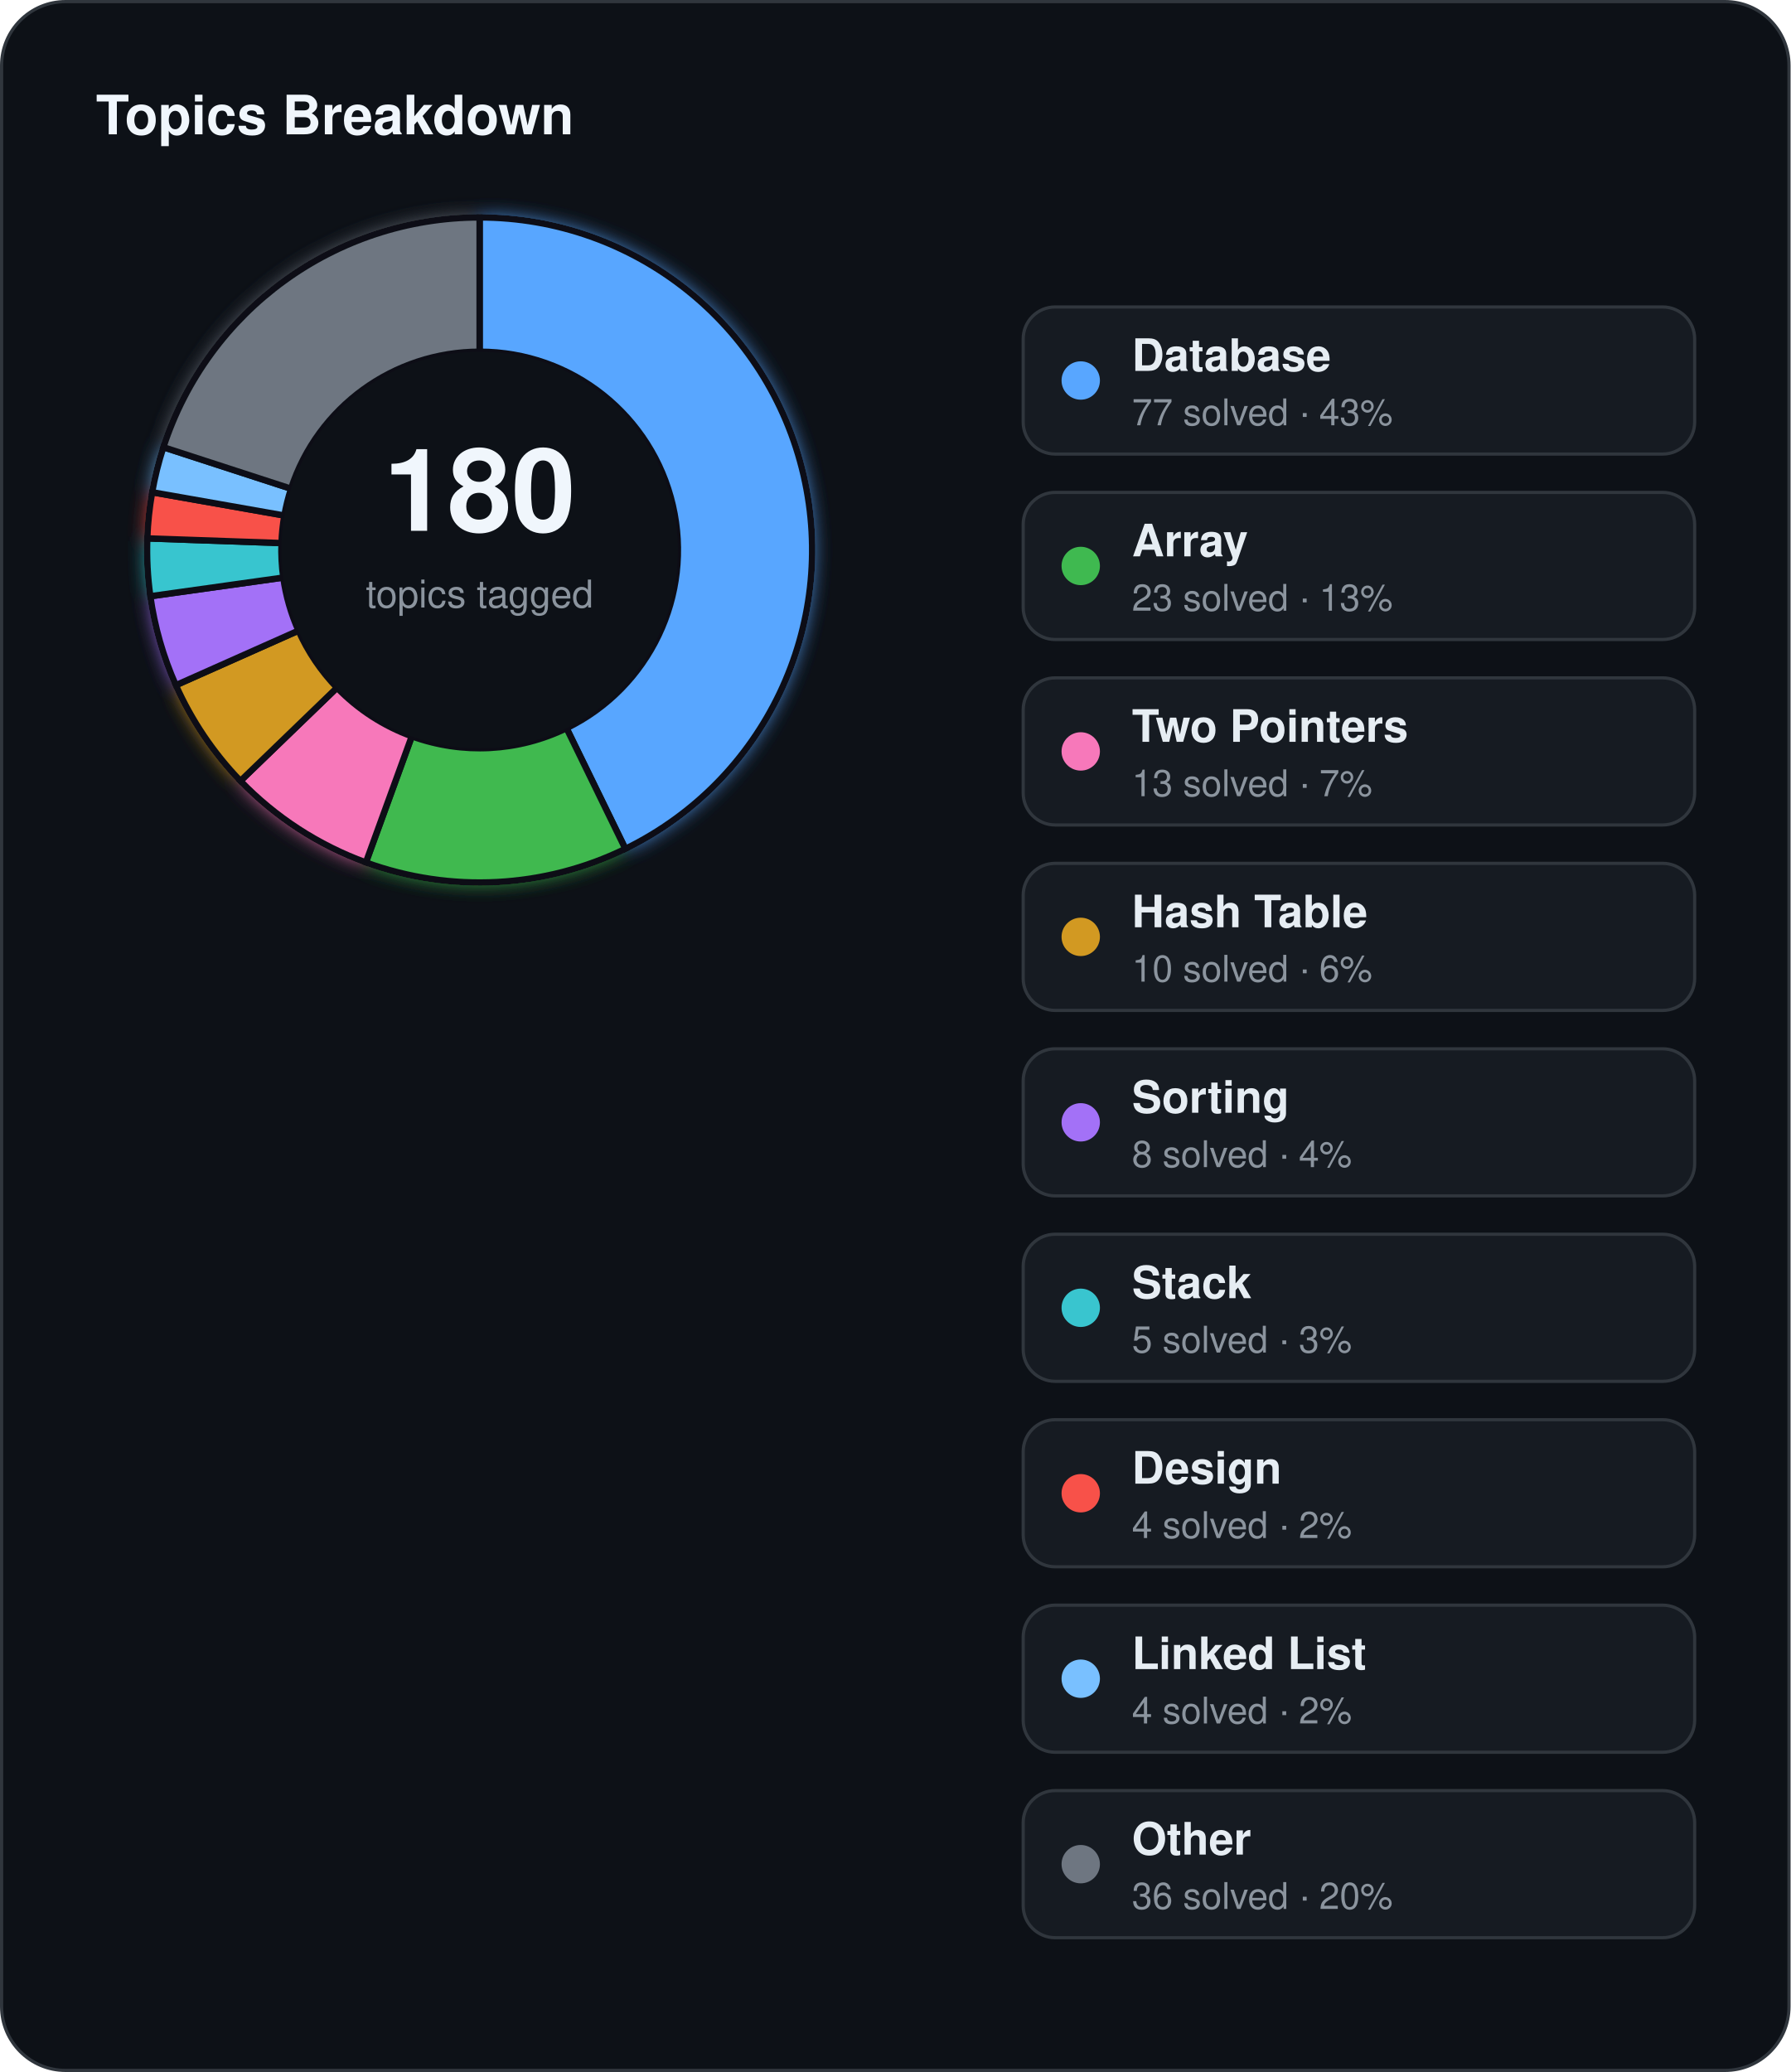
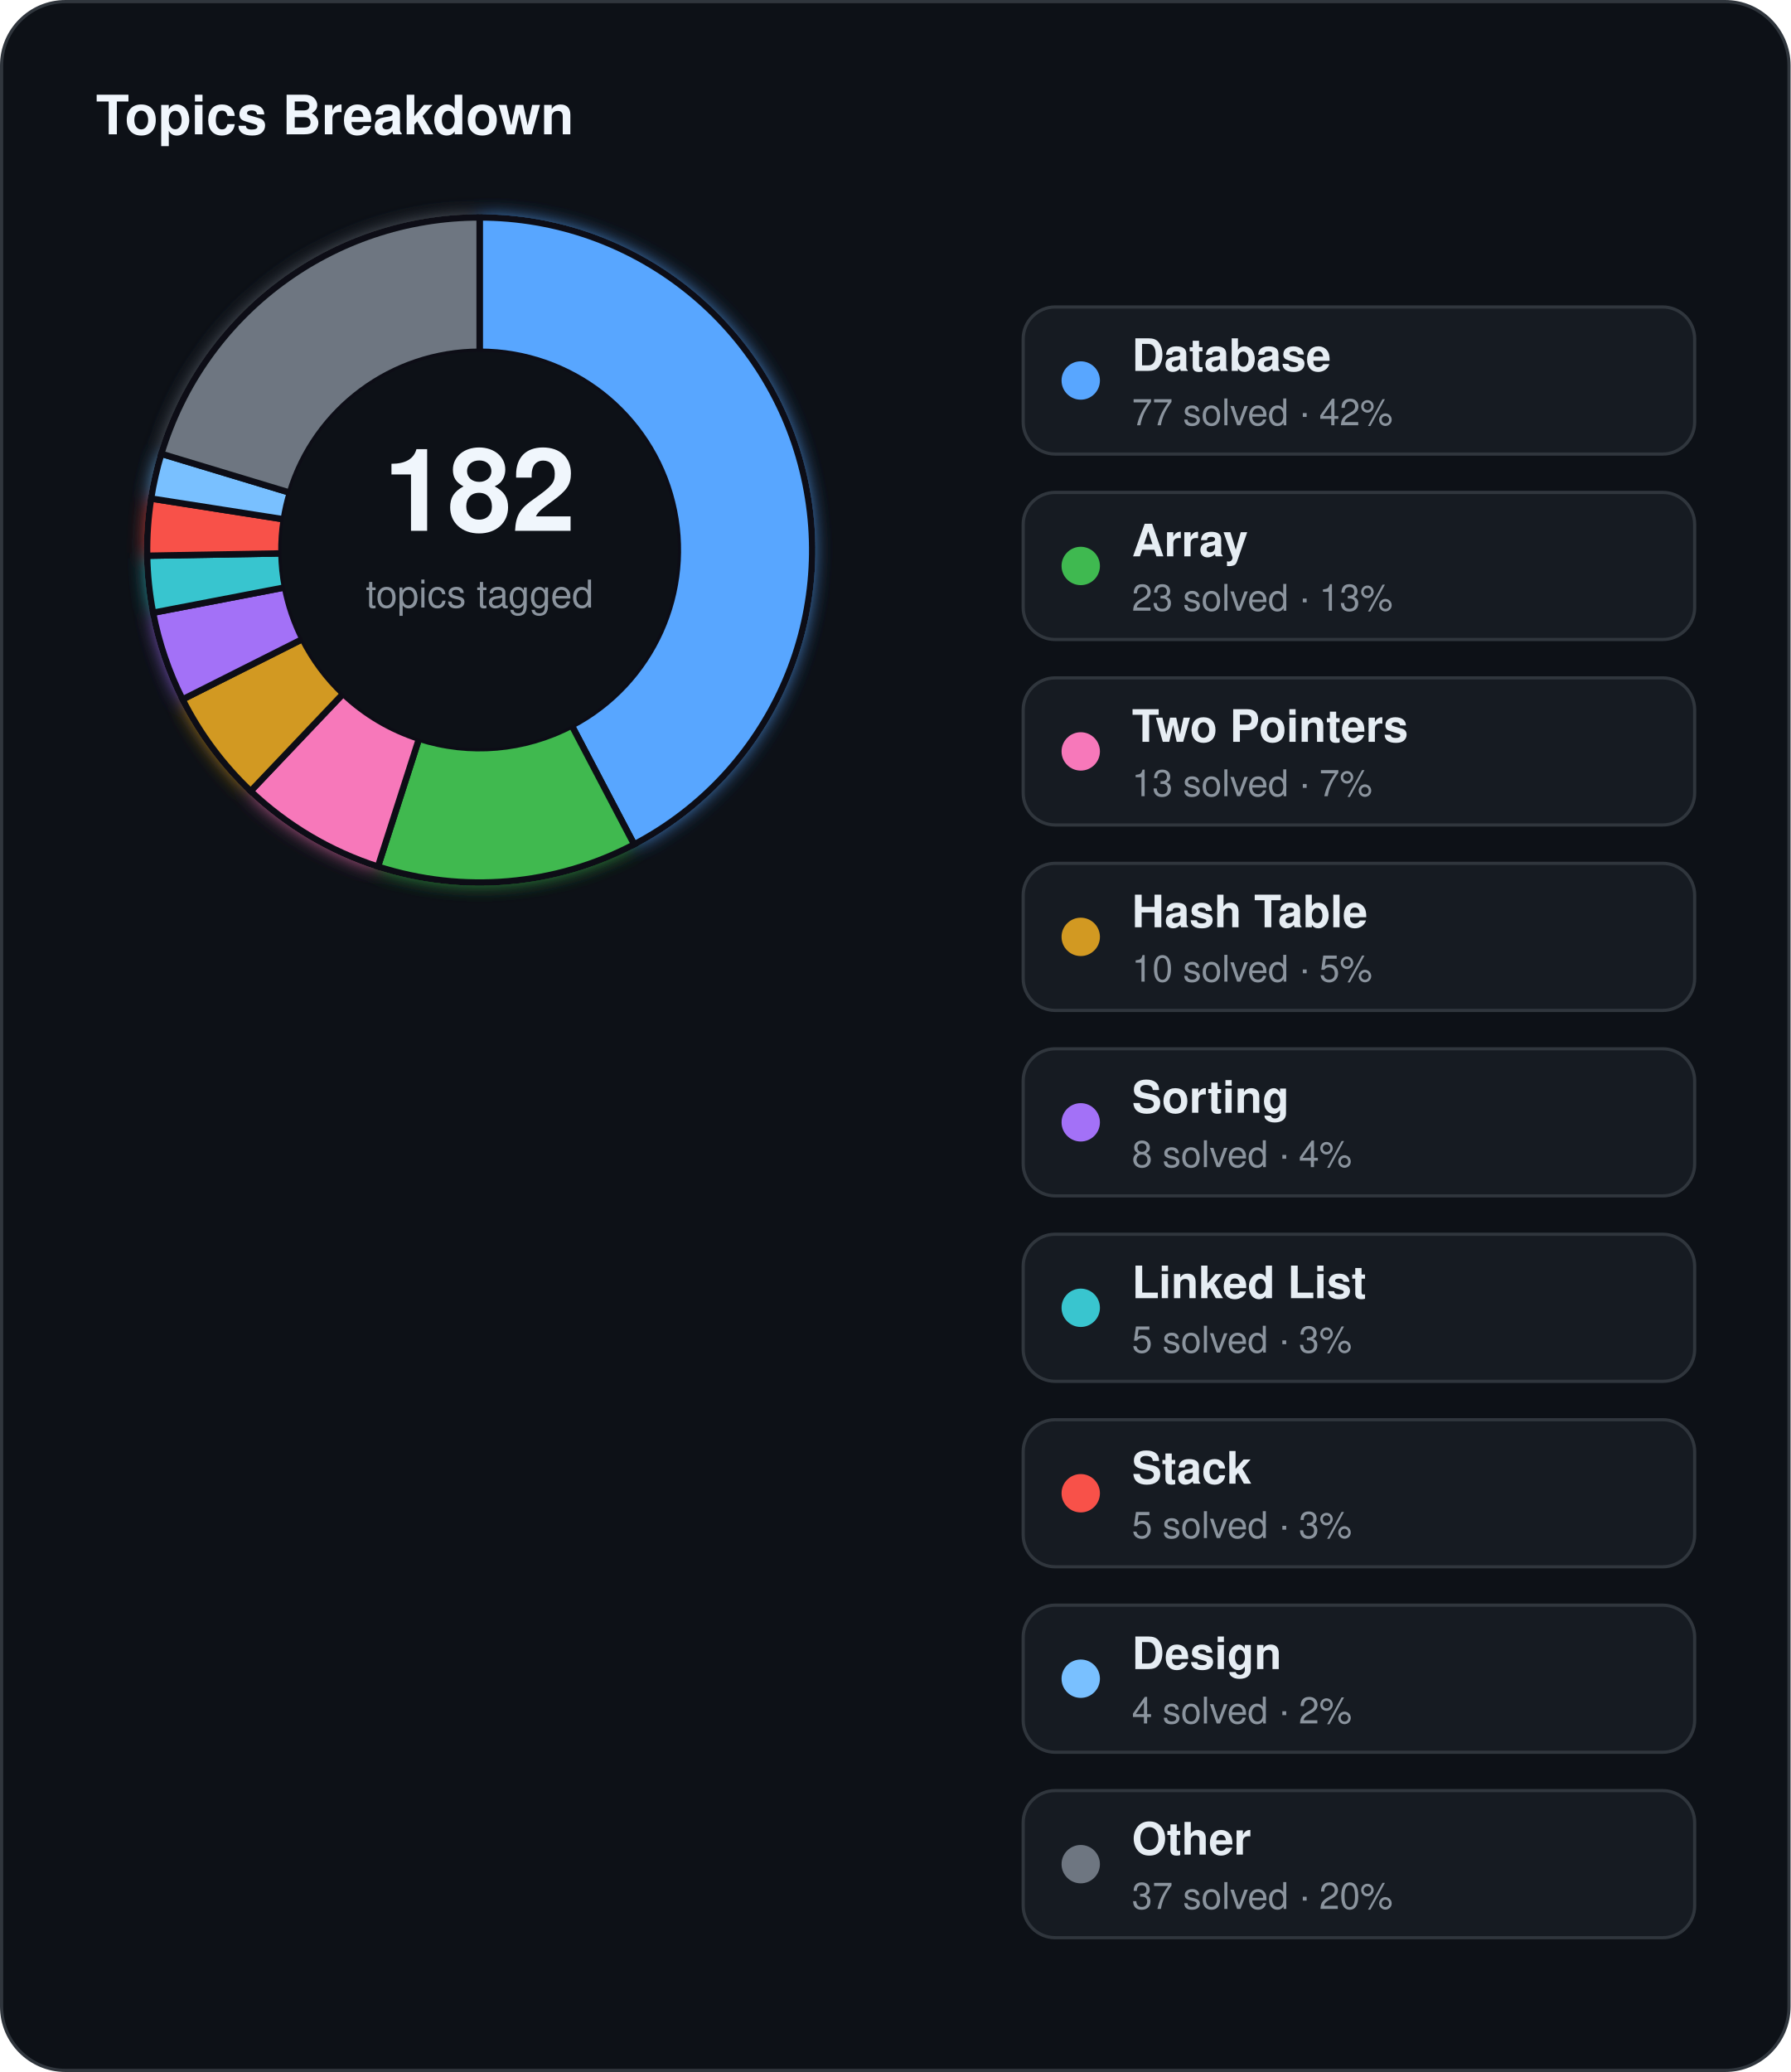
<svg xmlns="http://www.w3.org/2000/svg" width="560" height="648" viewBox="0 0 560 648">
  <defs>
    <filter id="topics-glow" x="-60%" y="-60%" width="220%" height="220%">
      <feGaussianBlur stdDeviation="3" result="blur" />
      <feMerge>
        <feMergeNode in="blur" />
        <feMergeNode in="SourceGraphic" />
      </feMerge>
    </filter>
  </defs>
  <rect x="0.5" y="0.5" width="559" height="647" rx="20" fill="#0d1117" stroke="#30363d" stroke-width="1" />
  <text x="30" y="42" fill="#f0f6fc" font-family="Segoe UI, Helvetica, Arial, sans-serif" font-size="17" font-weight="700">Topics Breakdown</text>
  <g filter="url(#topics-glow)">
-     <path d="M 150.00,68.00 A 104,104 0 0 1 195.59,265.47 L 177.18,227.73 A 62,62 0 0 0 150.00,110.00 Z" fill="#58a6ff" stroke="#0d1117" stroke-width="2" />
-     <path d="M 195.59,265.47 A 104,104 0 0 1 114.43,269.73 L 128.79,230.26 A 62,62 0 0 0 177.18,227.73 Z" fill="#3fb950" stroke="#0d1117" stroke-width="2" />
-     <path d="M 114.43,269.73 A 104,104 0 0 1 75.19,244.24 L 105.40,215.07 A 62,62 0 0 0 128.79,230.26 Z" fill="#f778ba" stroke="#0d1117" stroke-width="2" />
-     <path d="M 75.19,244.24 A 104,104 0 0 1 54.99,214.30 L 93.36,197.22 A 62,62 0 0 0 105.40,215.07 Z" fill="#d29922" stroke="#0d1117" stroke-width="2" />
-     <path d="M 54.99,214.30 A 104,104 0 0 1 47.01,186.47 L 88.60,180.63 A 62,62 0 0 0 93.36,197.22 Z" fill="#a371f7" stroke="#0d1117" stroke-width="2" />
-     <path d="M 47.01,186.47 A 104,104 0 0 1 46.06,168.37 L 88.04,169.84 A 62,62 0 0 0 88.60,180.63 Z" fill="#39c5cf" stroke="#0d1117" stroke-width="2" />
-     <path d="M 46.06,168.37 A 104,104 0 0 1 47.58,153.94 L 88.94,161.23 A 62,62 0 0 0 88.04,169.84 Z" fill="#f85149" stroke="#0d1117" stroke-width="2" />
-     <path d="M 47.58,153.94 A 104,104 0 0 1 51.09,139.86 L 91.03,152.84 A 62,62 0 0 0 88.94,161.23 Z" fill="#79c0ff" stroke="#0d1117" stroke-width="2" />
-     <path d="M 51.09,139.86 A 104,104 0 0 1 150.00,68.00 L 150.00,110.00 A 62,62 0 0 0 91.03,152.84 Z" fill="#6e7681" stroke="#0d1117" stroke-width="2" />
+     <path d="M 150.00,68.00 A 104,104 0 0 1 198.33,264.09 L 178.81,226.90 A 62,62 0 0 0 150.00,110.00 Z" fill="#58a6ff" stroke="#0d1117" stroke-width="2" />
+     <path d="M 198.33,264.09 A 104,104 0 0 1 118.20,271.02 L 131.04,231.03 A 62,62 0 0 0 178.81,226.90 Z" fill="#3fb950" stroke="#0d1117" stroke-width="2" />
+     <path d="M 118.20,271.02 A 104,104 0 0 1 78.39,247.42 L 107.31,216.96 A 62,62 0 0 0 131.04,231.03 Z" fill="#f778ba" stroke="#0d1117" stroke-width="2" />
+     <path d="M 78.39,247.42 A 104,104 0 0 1 57.09,218.73 L 94.61,199.86 A 62,62 0 0 0 107.31,216.96 Z" fill="#d29922" stroke="#0d1117" stroke-width="2" />
+     <path d="M 57.09,218.73 A 104,104 0 0 1 47.87,191.63 L 89.11,183.70 A 62,62 0 0 0 94.61,199.86 Z" fill="#a371f7" stroke="#0d1117" stroke-width="2" />
+     <path d="M 47.87,191.63 A 104,104 0 0 1 46.02,173.80 L 88.01,173.07 A 62,62 0 0 0 89.11,183.70 Z" fill="#39c5cf" stroke="#0d1117" stroke-width="2" />
+     <path d="M 46.02,173.80 A 104,104 0 0 1 47.25,155.91 L 88.75,162.41 A 62,62 0 0 0 88.01,173.07 Z" fill="#f85149" stroke="#0d1117" stroke-width="2" />
+     <path d="M 47.25,155.91 A 104,104 0 0 1 50.45,141.92 L 90.65,154.07 A 62,62 0 0 0 88.75,162.41 Z" fill="#79c0ff" stroke="#0d1117" stroke-width="2" />
+     <path d="M 50.45,141.92 A 104,104 0 0 1 150.00,68.00 L 150.00,110.00 A 62,62 0 0 0 90.65,154.07 Z" fill="#6e7681" stroke="#0d1117" stroke-width="2" />
  </g>
  <circle cx="150" cy="172" r="62" fill="#0d1117" />
-   <text x="150" y="166" text-anchor="middle" fill="#f0f6fc" font-family="Segoe UI, Helvetica, Arial, sans-serif" font-size="36" font-weight="700">180</text>
+   <text x="150" y="166" text-anchor="middle" fill="#f0f6fc" font-family="Segoe UI, Helvetica, Arial, sans-serif" font-size="36" font-weight="700">182</text>
  <text x="150" y="190" text-anchor="middle" fill="#8b949e" font-family="Segoe UI, Helvetica, Arial, sans-serif" font-size="12">topics tagged</text>
  <rect x="320" y="96" width="210" height="46" rx="10" fill="#161b22" stroke="#30363d" stroke-width="1" />
  <circle cx="338" cy="119" r="6" fill="#58a6ff" />
  <text x="354" y="116" fill="#e6edf3" font-family="Segoe UI, Helvetica, Arial, sans-serif" font-size="14" font-weight="600">Database</text>
-   <text x="354" y="133" fill="#8b949e" font-family="Segoe UI, Helvetica, Arial, sans-serif" font-size="11.5">77 solved · 43%</text>
+   <text x="354" y="133" fill="#8b949e" font-family="Segoe UI, Helvetica, Arial, sans-serif" font-size="11.5">77 solved · 42%</text>
  <rect x="320" y="154" width="210" height="46" rx="10" fill="#161b22" stroke="#30363d" stroke-width="1" />
  <circle cx="338" cy="177" r="6" fill="#3fb950" />
  <text x="354" y="174" fill="#e6edf3" font-family="Segoe UI, Helvetica, Arial, sans-serif" font-size="14" font-weight="600">Array</text>
  <text x="354" y="191" fill="#8b949e" font-family="Segoe UI, Helvetica, Arial, sans-serif" font-size="11.5">23 solved · 13%</text>
  <rect x="320" y="212" width="210" height="46" rx="10" fill="#161b22" stroke="#30363d" stroke-width="1" />
  <circle cx="338" cy="235" r="6" fill="#f778ba" />
  <text x="354" y="232" fill="#e6edf3" font-family="Segoe UI, Helvetica, Arial, sans-serif" font-size="14" font-weight="600">Two Pointers</text>
  <text x="354" y="249" fill="#8b949e" font-family="Segoe UI, Helvetica, Arial, sans-serif" font-size="11.5">13 solved · 7%</text>
  <rect x="320" y="270" width="210" height="46" rx="10" fill="#161b22" stroke="#30363d" stroke-width="1" />
  <circle cx="338" cy="293" r="6" fill="#d29922" />
  <text x="354" y="290" fill="#e6edf3" font-family="Segoe UI, Helvetica, Arial, sans-serif" font-size="14" font-weight="600">Hash Table</text>
-   <text x="354" y="307" fill="#8b949e" font-family="Segoe UI, Helvetica, Arial, sans-serif" font-size="11.5">10 solved · 6%</text>
+   <text x="354" y="307" fill="#8b949e" font-family="Segoe UI, Helvetica, Arial, sans-serif" font-size="11.5">10 solved · 5%</text>
  <rect x="320" y="328" width="210" height="46" rx="10" fill="#161b22" stroke="#30363d" stroke-width="1" />
  <circle cx="338" cy="351" r="6" fill="#a371f7" />
  <text x="354" y="348" fill="#e6edf3" font-family="Segoe UI, Helvetica, Arial, sans-serif" font-size="14" font-weight="600">Sorting</text>
  <text x="354" y="365" fill="#8b949e" font-family="Segoe UI, Helvetica, Arial, sans-serif" font-size="11.5">8 solved · 4%</text>
  <rect x="320" y="386" width="210" height="46" rx="10" fill="#161b22" stroke="#30363d" stroke-width="1" />
  <circle cx="338" cy="409" r="6" fill="#39c5cf" />
-   <text x="354" y="406" fill="#e6edf3" font-family="Segoe UI, Helvetica, Arial, sans-serif" font-size="14" font-weight="600">Stack</text>
+   <text x="354" y="406" fill="#e6edf3" font-family="Segoe UI, Helvetica, Arial, sans-serif" font-size="14" font-weight="600">Linked List</text>
  <text x="354" y="423" fill="#8b949e" font-family="Segoe UI, Helvetica, Arial, sans-serif" font-size="11.5">5 solved · 3%</text>
  <rect x="320" y="444" width="210" height="46" rx="10" fill="#161b22" stroke="#30363d" stroke-width="1" />
  <circle cx="338" cy="467" r="6" fill="#f85149" />
-   <text x="354" y="464" fill="#e6edf3" font-family="Segoe UI, Helvetica, Arial, sans-serif" font-size="14" font-weight="600">Design</text>
-   <text x="354" y="481" fill="#8b949e" font-family="Segoe UI, Helvetica, Arial, sans-serif" font-size="11.5">4 solved · 2%</text>
+   <text x="354" y="464" fill="#e6edf3" font-family="Segoe UI, Helvetica, Arial, sans-serif" font-size="14" font-weight="600">Stack</text>
+   <text x="354" y="481" fill="#8b949e" font-family="Segoe UI, Helvetica, Arial, sans-serif" font-size="11.5">5 solved · 3%</text>
  <rect x="320" y="502" width="210" height="46" rx="10" fill="#161b22" stroke="#30363d" stroke-width="1" />
  <circle cx="338" cy="525" r="6" fill="#79c0ff" />
-   <text x="354" y="522" fill="#e6edf3" font-family="Segoe UI, Helvetica, Arial, sans-serif" font-size="14" font-weight="600">Linked List</text>
+   <text x="354" y="522" fill="#e6edf3" font-family="Segoe UI, Helvetica, Arial, sans-serif" font-size="14" font-weight="600">Design</text>
  <text x="354" y="539" fill="#8b949e" font-family="Segoe UI, Helvetica, Arial, sans-serif" font-size="11.5">4 solved · 2%</text>
  <rect x="320" y="560" width="210" height="46" rx="10" fill="#161b22" stroke="#30363d" stroke-width="1" />
  <circle cx="338" cy="583" r="6" fill="#6e7681" />
  <text x="354" y="580" fill="#e6edf3" font-family="Segoe UI, Helvetica, Arial, sans-serif" font-size="14" font-weight="600">Other</text>
-   <text x="354" y="597" fill="#8b949e" font-family="Segoe UI, Helvetica, Arial, sans-serif" font-size="11.5">36 solved · 20%</text>
+   <text x="354" y="597" fill="#8b949e" font-family="Segoe UI, Helvetica, Arial, sans-serif" font-size="11.5">37 solved · 20%</text>
</svg>
